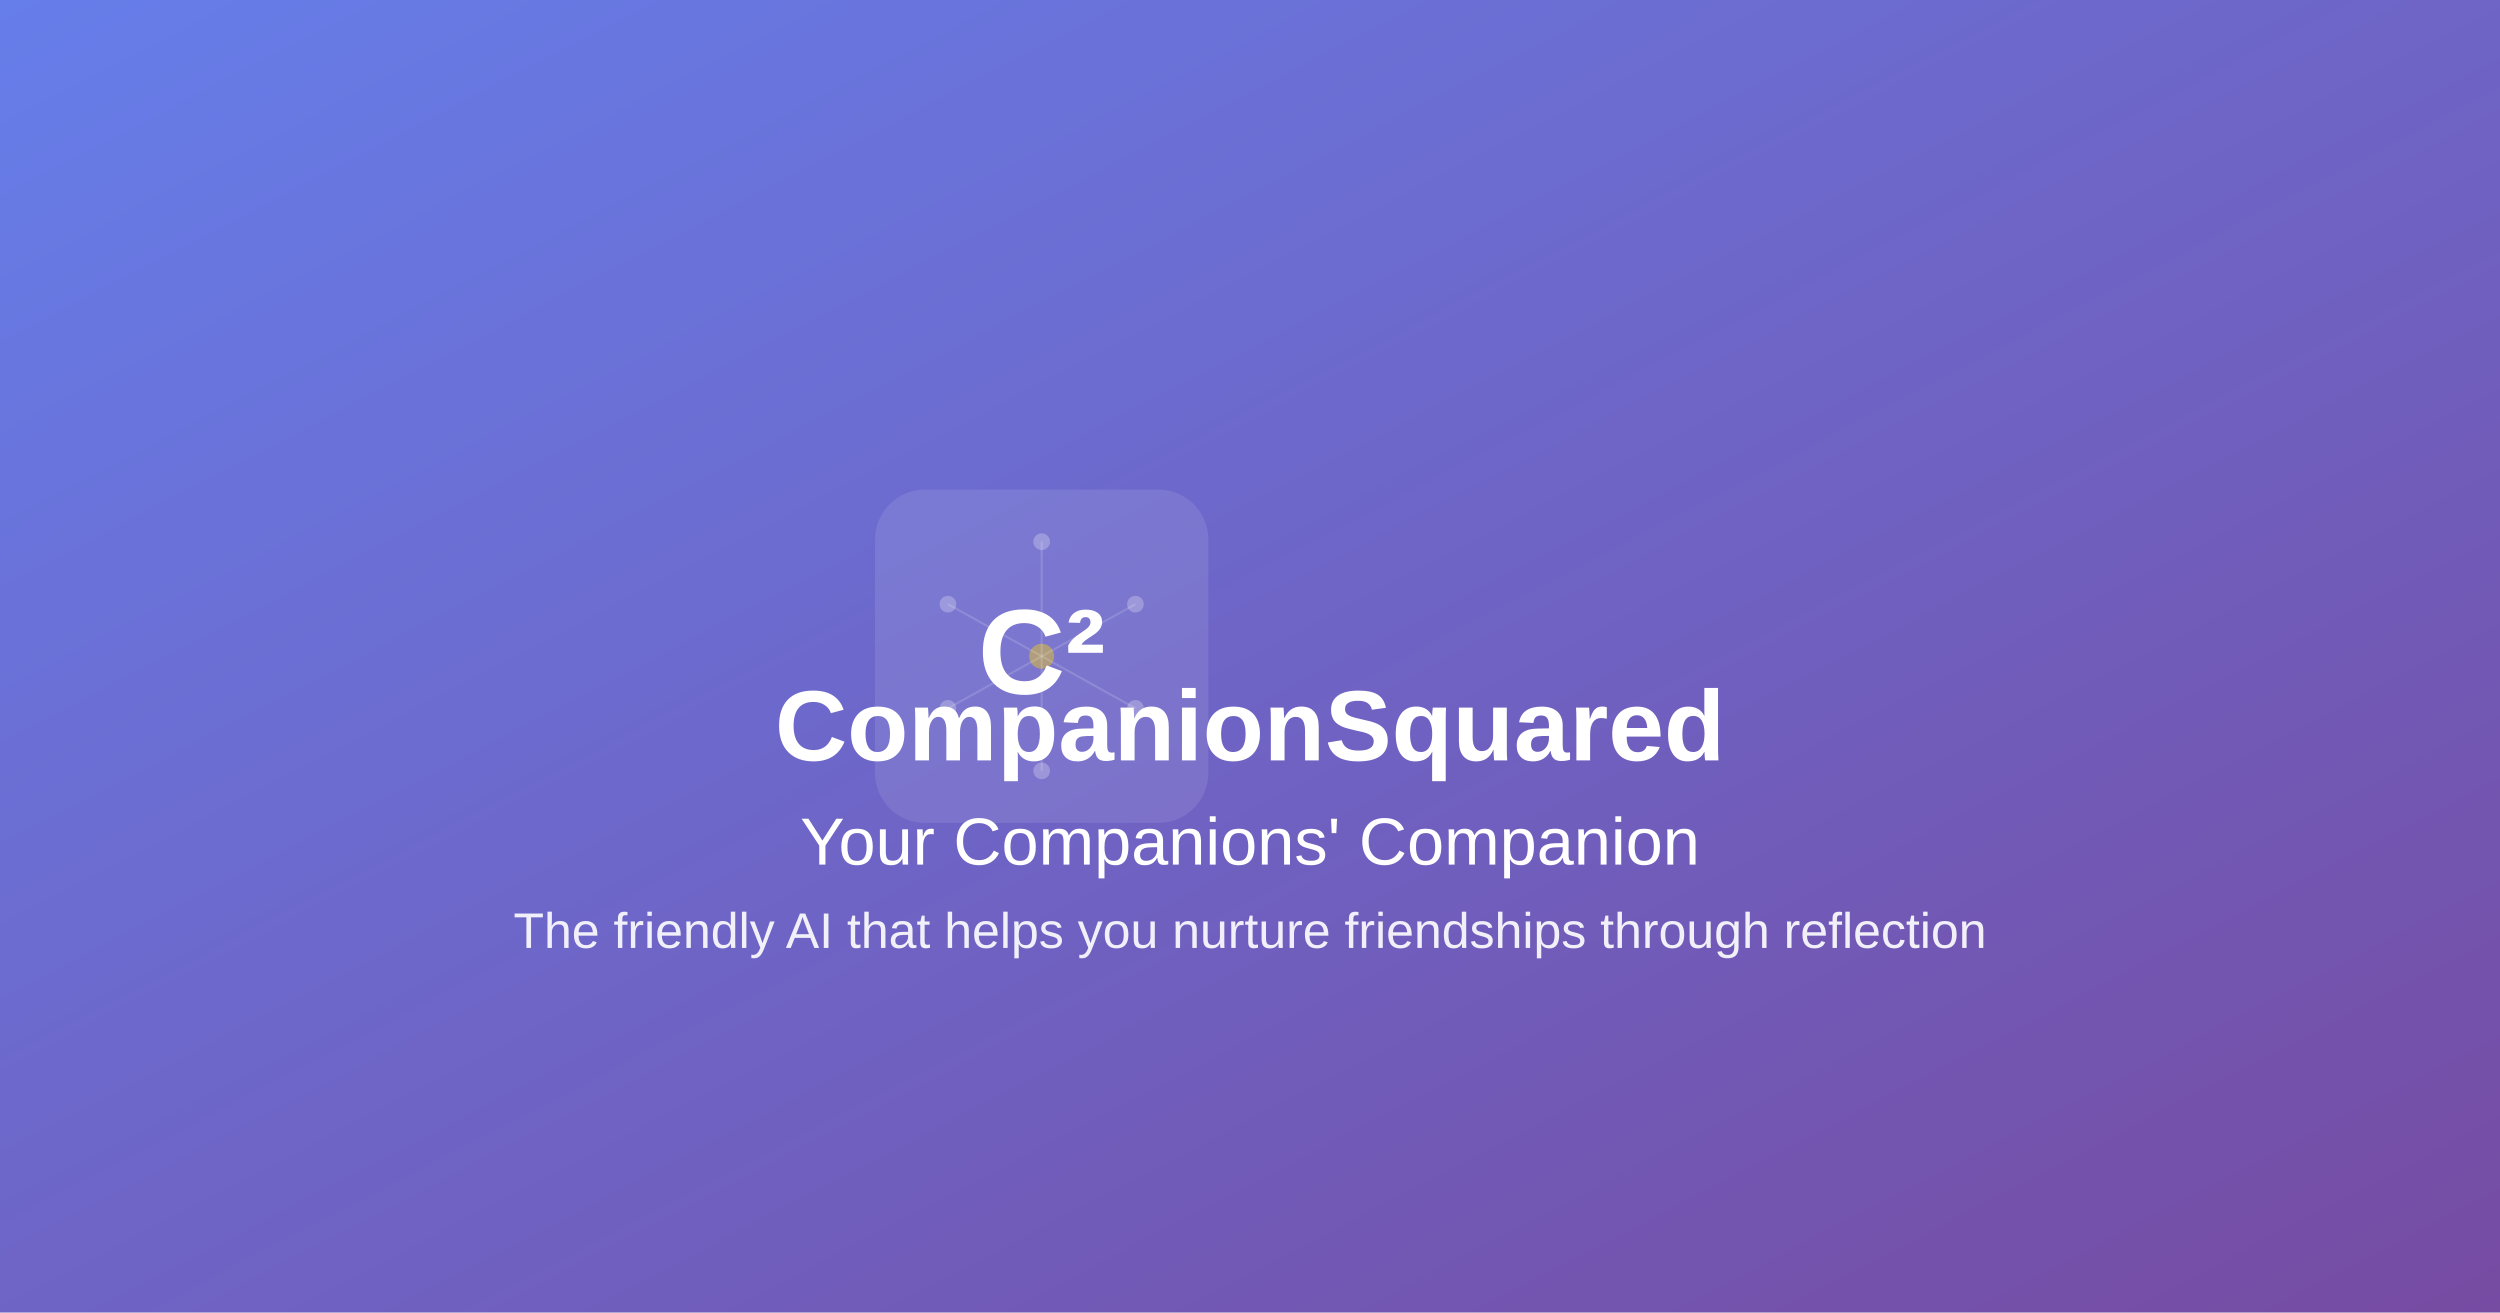
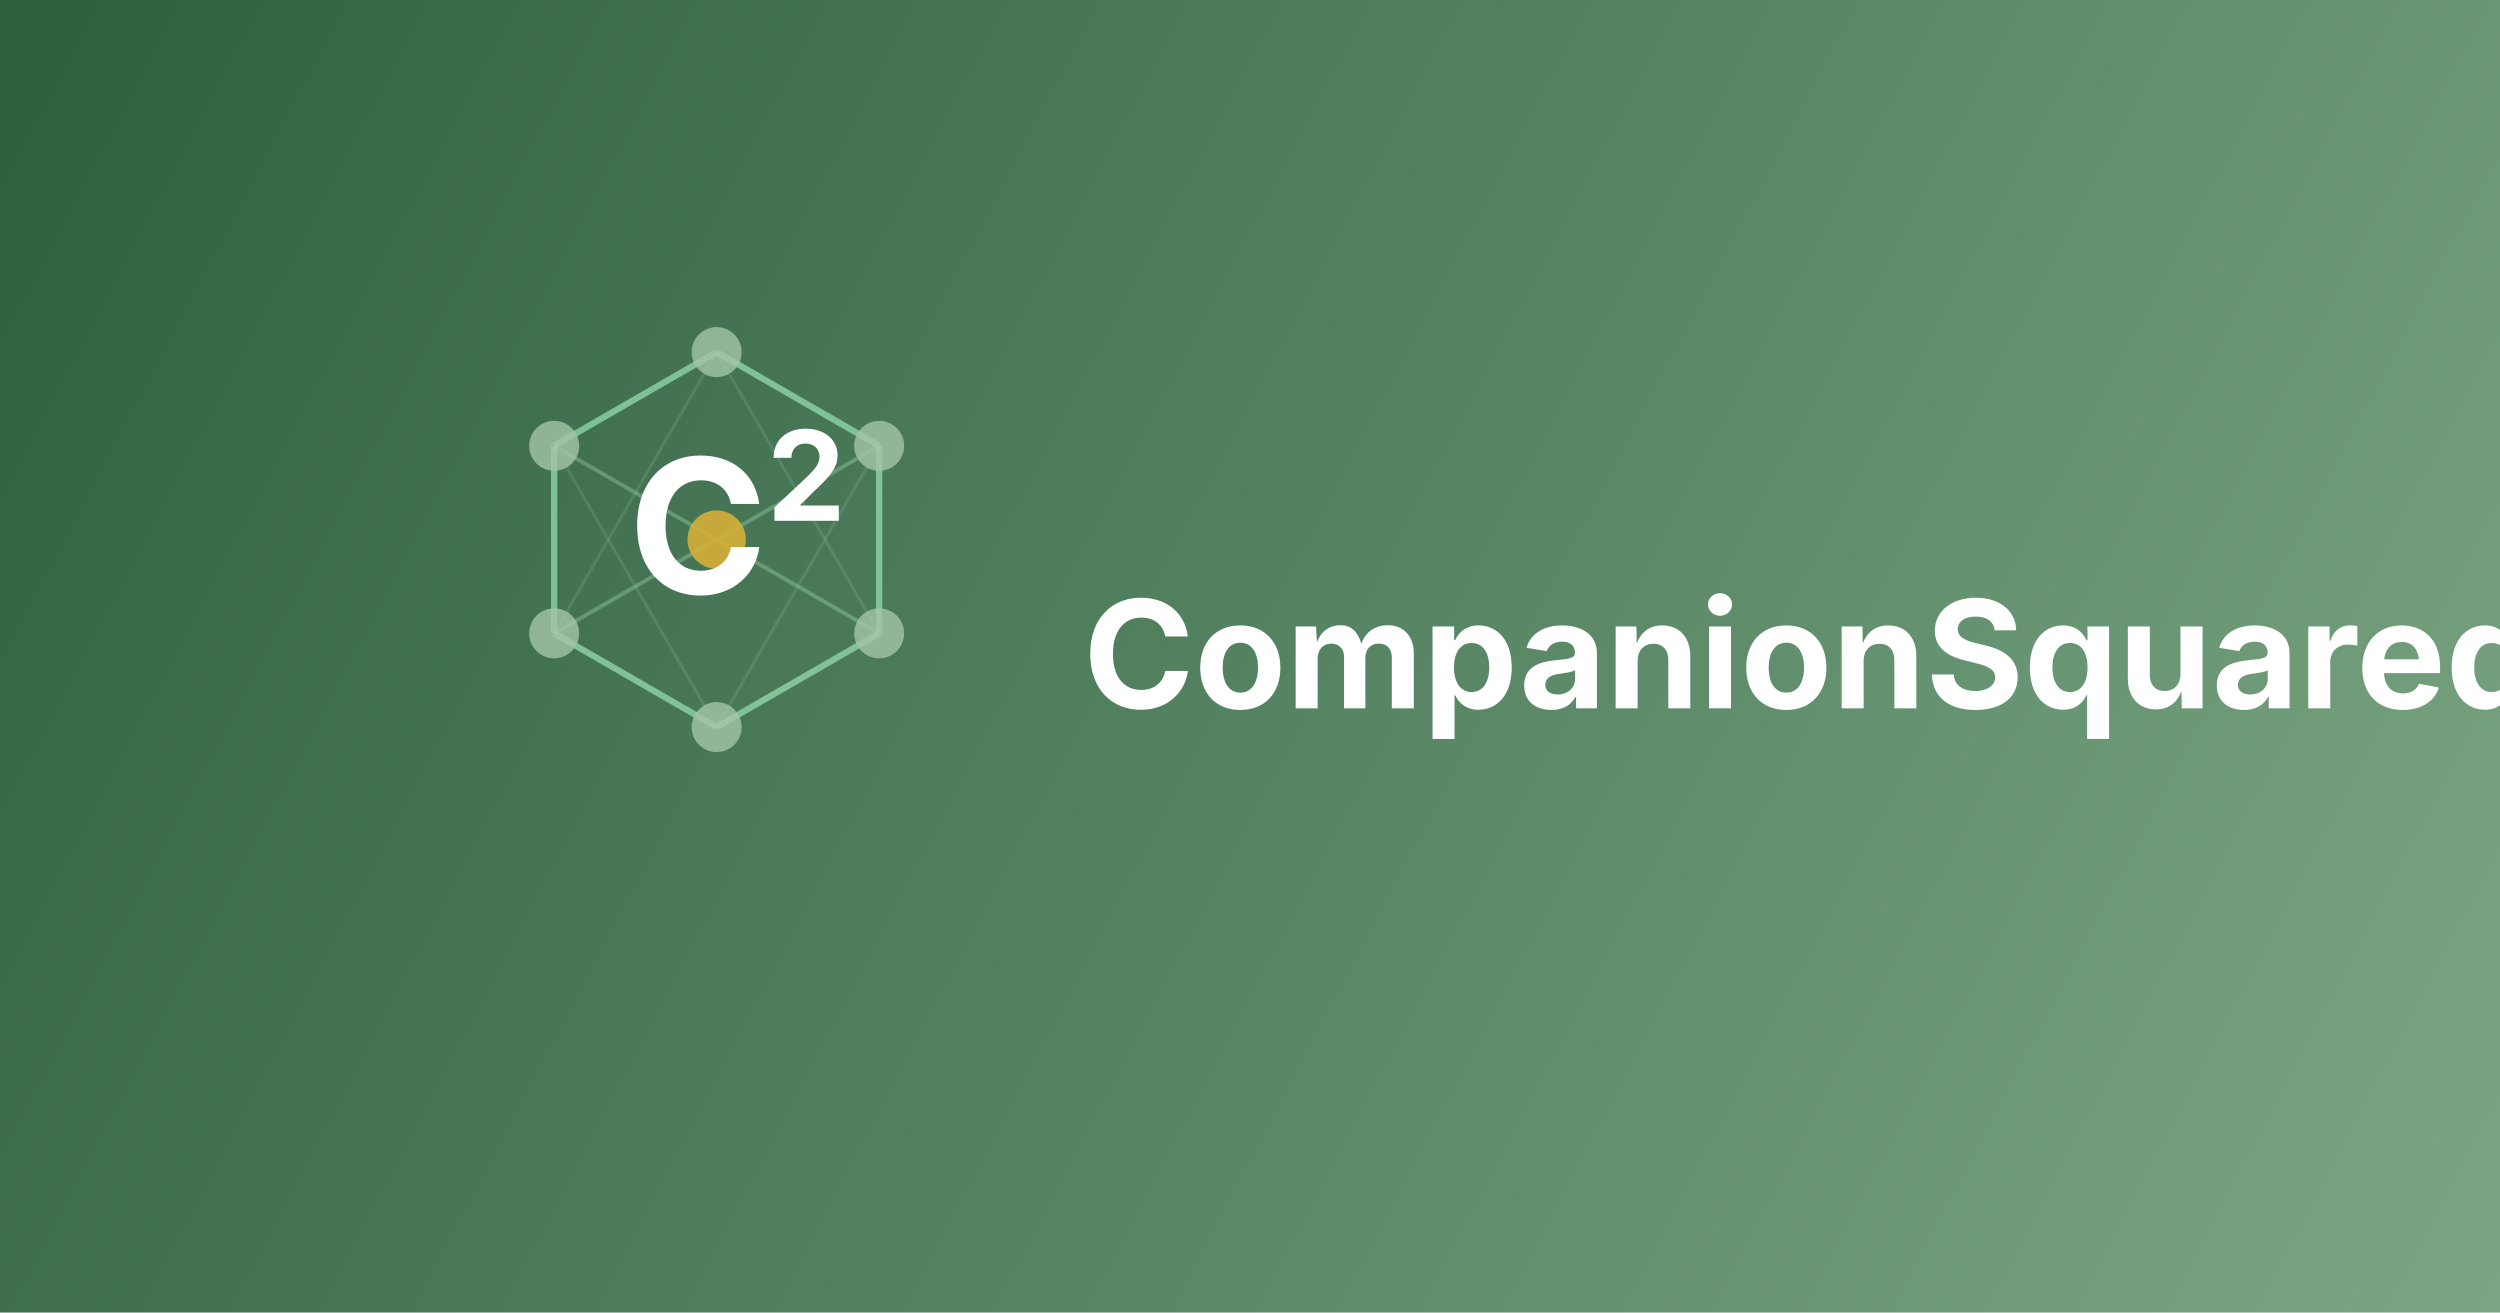
- <svg xmlns="http://www.w3.org/2000/svg" viewBox="0 0 1200 630">
-   <rect width="1200" height="630" fill="url(#gradient)" />
-   <g transform="translate(600, 315)">
-     <g transform="translate(-200, -100)">
-       <rect x="20" y="20" width="160" height="160" rx="24" fill="white" opacity="0.1" />
-       <circle cx="100" cy="45" r="4" fill="white" opacity="0.25" />
-       <circle cx="145" cy="75" r="4" fill="white" opacity="0.25" />
-       <circle cx="145" cy="125" r="4" fill="white" opacity="0.25" />
-       <circle cx="100" cy="155" r="4" fill="white" opacity="0.25" />
-       <circle cx="55" cy="125" r="4" fill="white" opacity="0.25" />
-       <circle cx="55" cy="75" r="4" fill="white" opacity="0.25" />
-       <circle cx="100" cy="100" r="6" fill="#ffd700" opacity="0.4" />
-       <line x1="100" y1="100" x2="100" y2="45" stroke="white" stroke-width="1" opacity="0.15" />
-       <line x1="100" y1="100" x2="145" y2="75" stroke="white" stroke-width="1" opacity="0.15" />
-       <line x1="100" y1="100" x2="145" y2="125" stroke="white" stroke-width="1" opacity="0.15" />
-       <line x1="100" y1="100" x2="100" y2="155" stroke="white" stroke-width="1" opacity="0.15" />
-       <line x1="100" y1="100" x2="55" y2="125" stroke="white" stroke-width="1" opacity="0.15" />
-       <line x1="100" y1="100" x2="55" y2="75" stroke="white" stroke-width="1" opacity="0.15" />
-       <text x="100" y="118" font-family="Arial, sans-serif" font-size="58" font-weight="bold" fill="white" text-anchor="middle">C²</text>
-     </g>
-     <text x="0" y="50" font-family="Arial, sans-serif" font-size="48" font-weight="bold" fill="white" text-anchor="middle">CompanionSquared</text>
-     <text x="0" y="100" font-family="Arial, sans-serif" font-size="32" fill="white" text-anchor="middle">Your Companions' Companion</text>
-     <text x="0" y="140" font-family="Arial, sans-serif" font-size="24" fill="white" opacity="0.9" text-anchor="middle">The friendly AI that helps you nurture friendships through reflection</text>
-   </g>
+ <svg xmlns="http://www.w3.org/2000/svg" width="1200" height="630" viewBox="0 0 1200 630" fill="none">
+   <rect width="1200" height="630" fill="url(#bgGradient)" />
  <defs>
-     <linearGradient id="gradient" x1="0%" y1="0%" x2="100%" y2="100%">
-       <stop offset="0%" style="stop-color:#667eea;stop-opacity:1" />
-       <stop offset="100%" style="stop-color:#764ba2;stop-opacity:1" />
+     <linearGradient id="bgGradient" x1="0" y1="0" x2="1200" y2="630" gradientUnits="userSpaceOnUse">
+       <stop offset="0%" stop-color="#2D5F3F" />
+       <stop offset="100%" stop-color="#7BA683" />
+     </linearGradient>
+     <linearGradient id="lineGradient" x1="0%" y1="0%" x2="100%" y2="100%">
+       <stop offset="0%" stop-color="#B8E6C9" stop-opacity="0.4" />
+       <stop offset="100%" stop-color="#8FD4A8" stop-opacity="0.6" />
    </linearGradient>
  </defs>
+   <g transform="translate(200, 115)">
+     <line x1="144" y1="54" x2="222" y2="99" stroke="#8FD4A8" stroke-width="3" opacity="0.8" />
+     <line x1="222" y1="99" x2="222" y2="189" stroke="#8FD4A8" stroke-width="3" opacity="0.8" />
+     <line x1="222" y1="189" x2="144" y2="234" stroke="#8FD4A8" stroke-width="3" opacity="0.8" />
+     <line x1="144" y1="234" x2="66" y2="189" stroke="#8FD4A8" stroke-width="3" opacity="0.8" />
+     <line x1="66" y1="189" x2="66" y2="99" stroke="#8FD4A8" stroke-width="3" opacity="0.8" />
+     <line x1="66" y1="99" x2="144" y2="54" stroke="#8FD4A8" stroke-width="3" opacity="0.8" />
+     <line x1="144" y1="54" x2="222" y2="189" stroke="url(#lineGradient)" stroke-width="1.5" opacity="0.3" />
+     <line x1="144" y1="54" x2="144" y2="234" stroke="url(#lineGradient)" stroke-width="1.5" opacity="0.3" />
+     <line x1="144" y1="54" x2="66" y2="189" stroke="url(#lineGradient)" stroke-width="1.5" opacity="0.3" />
+     <line x1="222" y1="99" x2="144" y2="234" stroke="url(#lineGradient)" stroke-width="1.5" opacity="0.3" />
+     <line x1="222" y1="99" x2="66" y2="189" stroke="url(#lineGradient)" stroke-width="1.5" opacity="0.3" />
+     <line x1="222" y1="99" x2="66" y2="99" stroke="url(#lineGradient)" stroke-width="1.5" opacity="0.3" />
+     <line x1="222" y1="189" x2="66" y2="99" stroke="url(#lineGradient)" stroke-width="1.5" opacity="0.3" />
+     <line x1="222" y1="189" x2="66" y2="189" stroke="url(#lineGradient)" stroke-width="1.5" opacity="0.3" />
+     <line x1="144" y1="234" x2="66" y2="99" stroke="url(#lineGradient)" stroke-width="1.5" opacity="0.3" />
+     <line x1="144" y1="54" x2="144" y2="144" stroke="url(#lineGradient)" stroke-width="2" opacity="0.5" />
+     <line x1="222" y1="99" x2="144" y2="144" stroke="url(#lineGradient)" stroke-width="2" opacity="0.5" />
+     <line x1="222" y1="189" x2="144" y2="144" stroke="url(#lineGradient)" stroke-width="2" opacity="0.5" />
+     <line x1="144" y1="234" x2="144" y2="144" stroke="url(#lineGradient)" stroke-width="2" opacity="0.5" />
+     <line x1="66" y1="189" x2="144" y2="144" stroke="url(#lineGradient)" stroke-width="2" opacity="0.5" />
+     <line x1="66" y1="99" x2="144" y2="144" stroke="url(#lineGradient)" stroke-width="2" opacity="0.5" />
+     <circle cx="144" cy="54" r="12" fill="#A4C4A8" opacity="0.8" />
+     <circle cx="222" cy="99" r="12" fill="#A4C4A8" opacity="0.8" />
+     <circle cx="222" cy="189" r="12" fill="#A4C4A8" opacity="0.8" />
+     <circle cx="144" cy="234" r="12" fill="#A4C4A8" opacity="0.8" />
+     <circle cx="66" cy="189" r="12" fill="#A4C4A8" opacity="0.8" />
+     <circle cx="66" cy="99" r="12" fill="#A4C4A8" opacity="0.8" />
+     <circle cx="144" cy="144" r="14" fill="#D4AF37" opacity="0.9" />
+     <text x="135" y="170" font-family="Inter, system-ui, sans-serif" font-size="90" font-weight="700" fill="white" text-anchor="middle">
+       C
+     </text>
+     <text x="187" y="135" font-family="Inter, system-ui, sans-serif" font-size="60" font-weight="700" fill="white" text-anchor="middle">
+       2
+     </text>
+   </g>
+   <text x="520" y="340" font-family="Inter, system-ui, sans-serif" font-size="72" font-weight="700" fill="white" text-anchor="start">
+     CompanionSquared
+   </text>
</svg>
